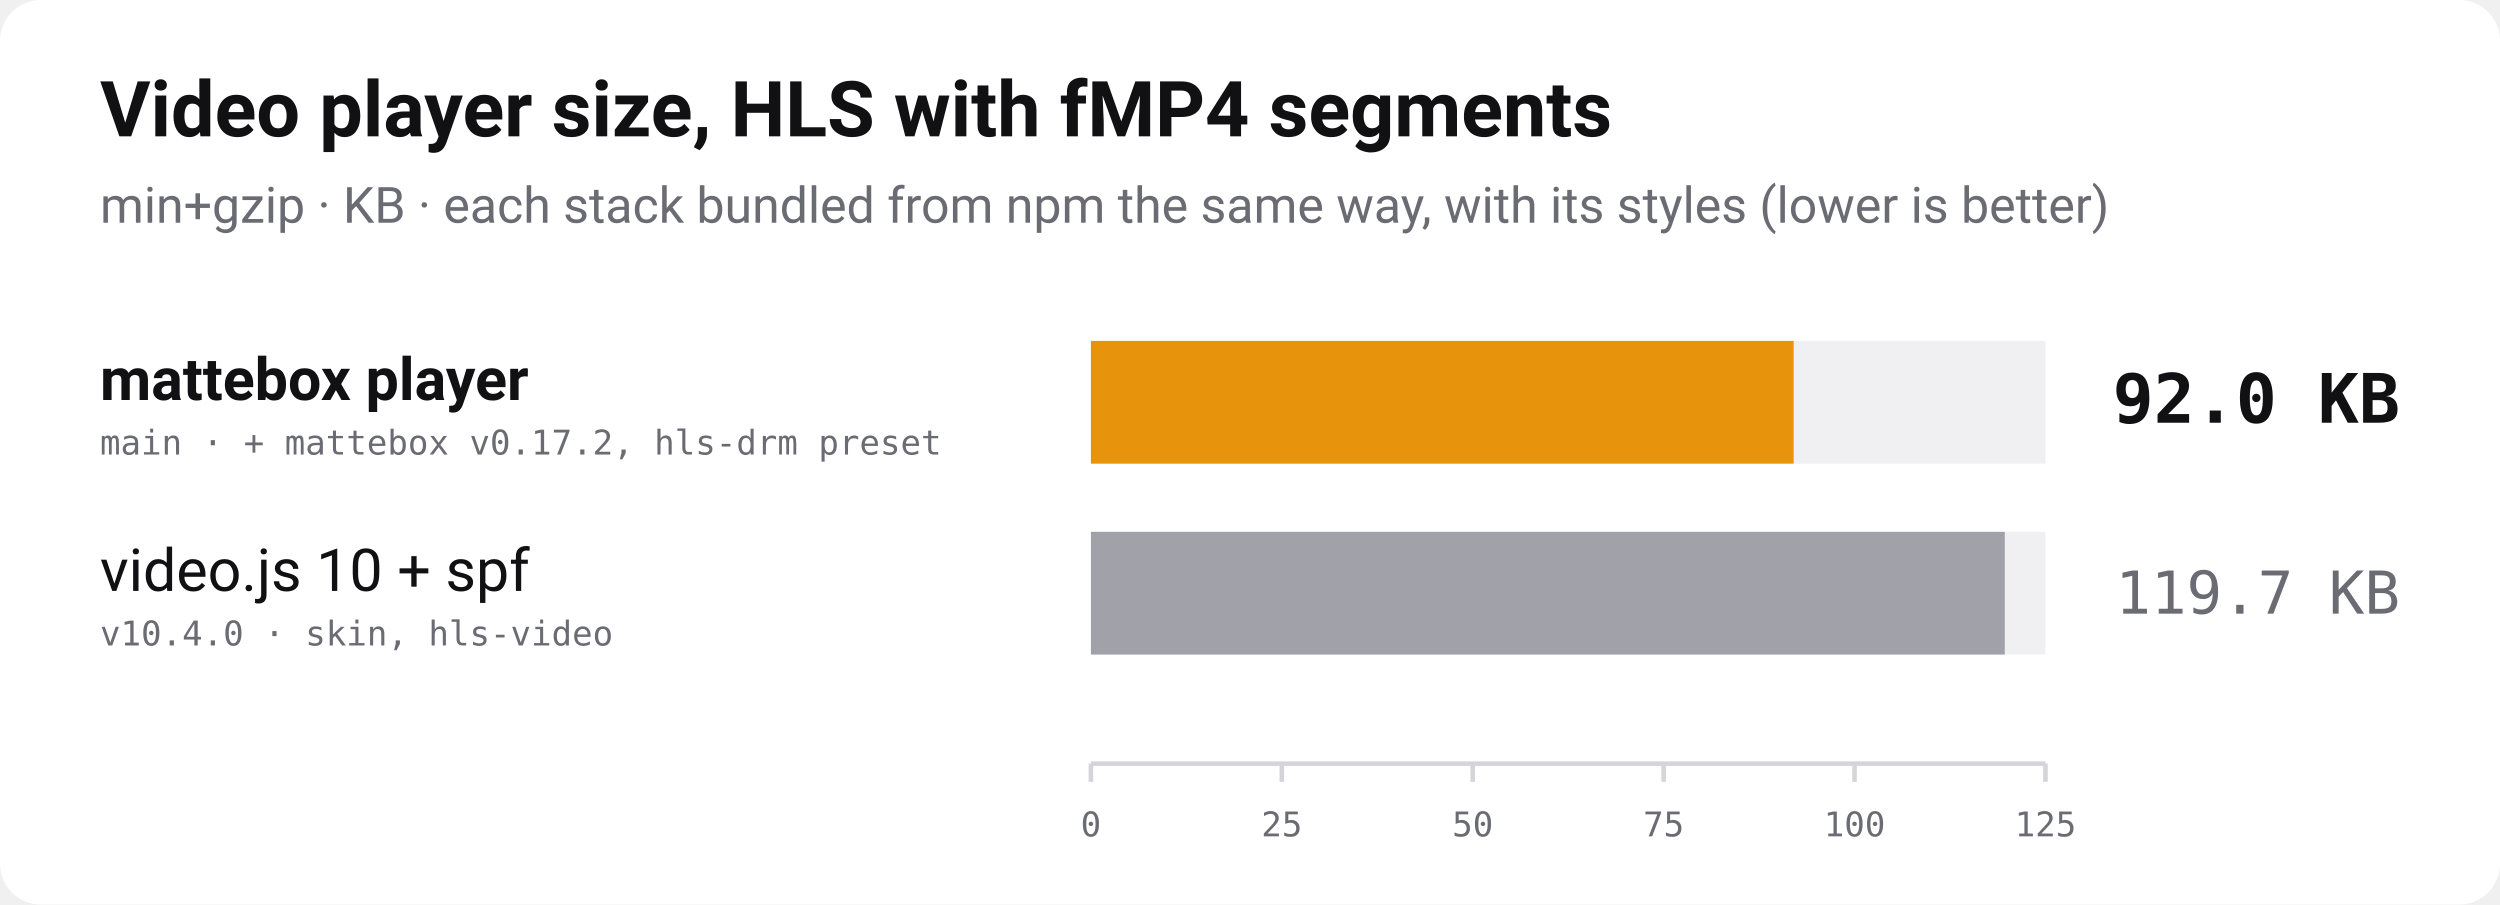
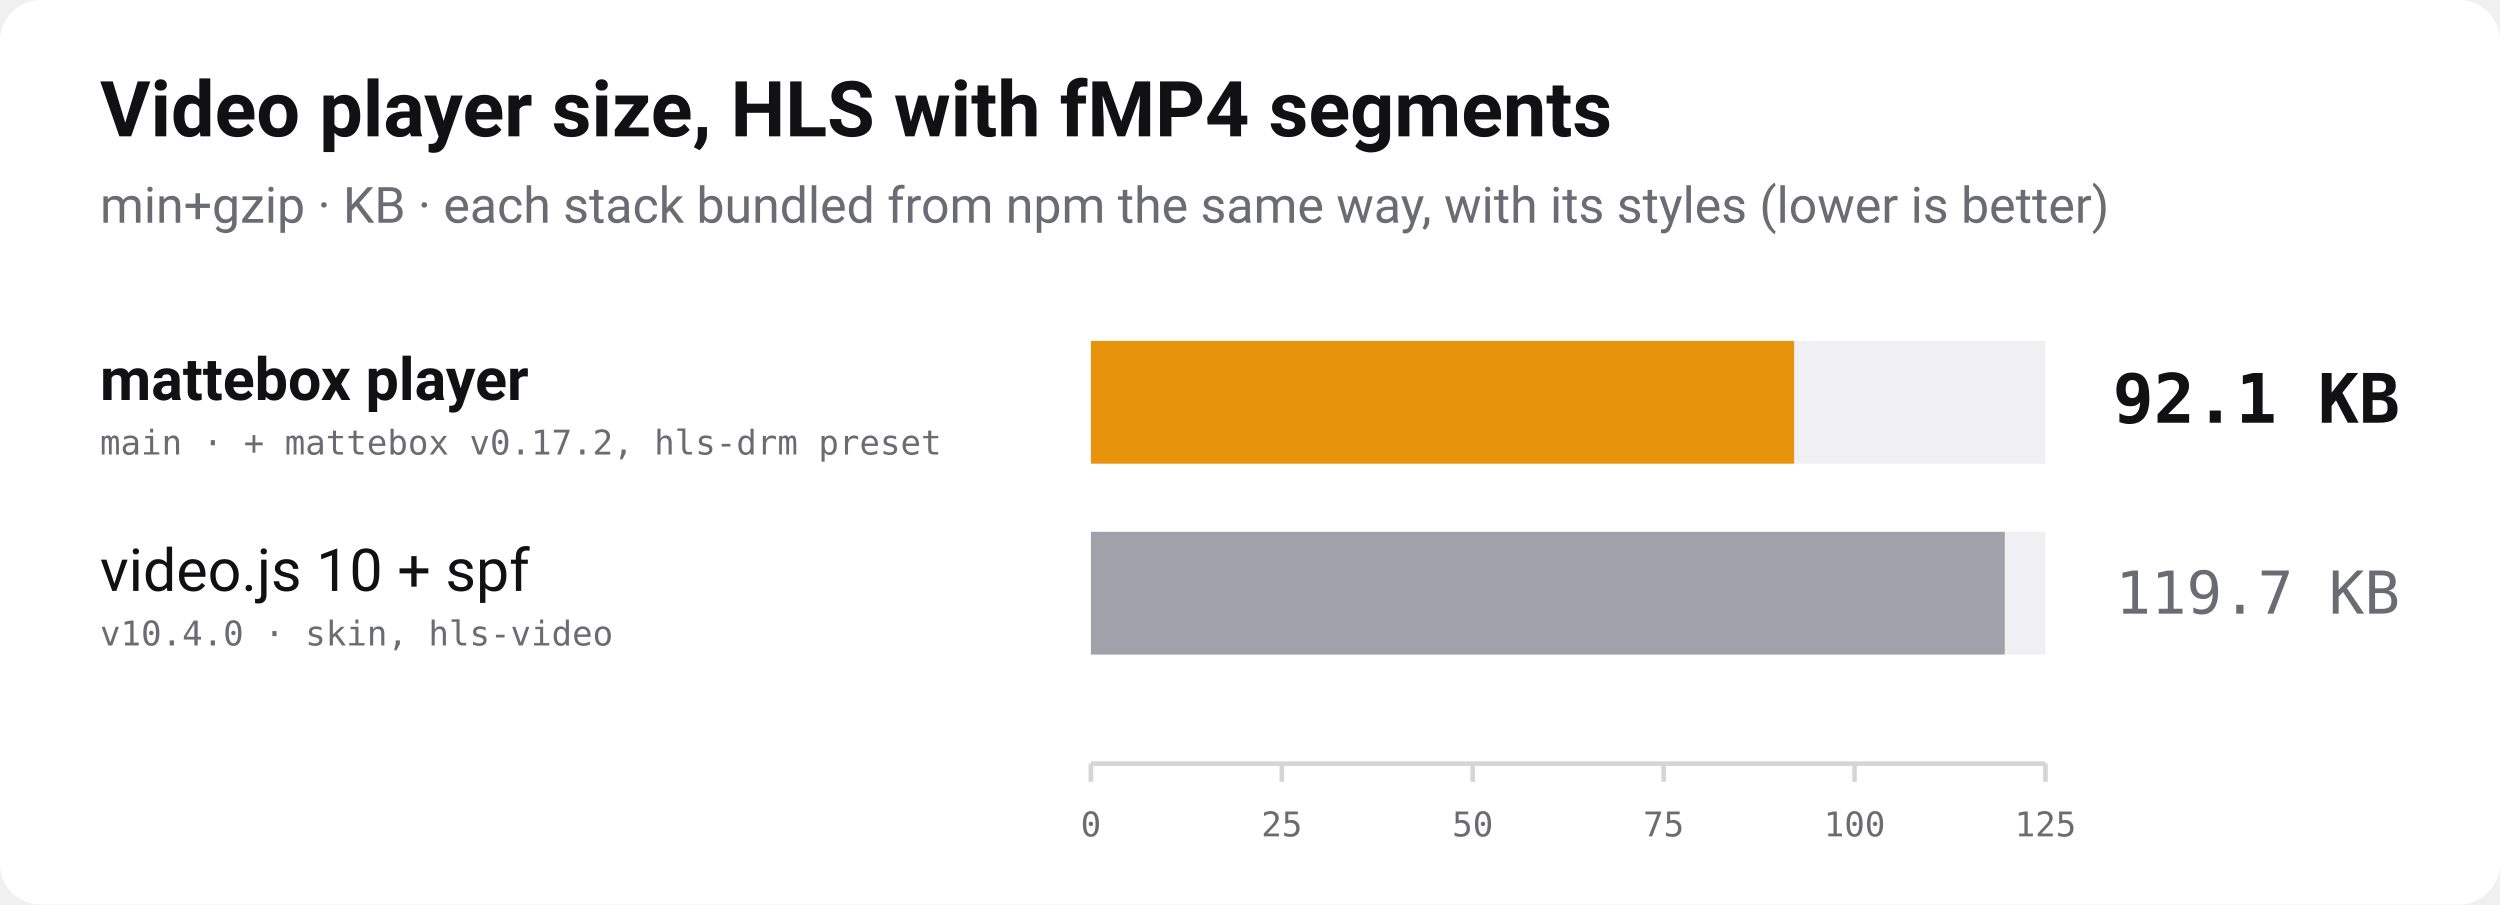
<svg xmlns="http://www.w3.org/2000/svg" width="1100" height="398" viewBox="0 0 1100 398" role="img" aria-label="Bundle size of video players with HLS playback of fMP4 segments, min+gzip, lower is better">
  <rect width="1100" height="398" rx="18" fill="#ffffff" />
  <text x="44" y="60" font-family="-apple-system, 'Segoe UI', Roboto, Helvetica, Arial, sans-serif" font-size="34" font-weight="700" fill="#111114">Video player size, HLS with fMP4 segments</text>
  <text x="44" y="98" font-family="-apple-system, 'Segoe UI', Roboto, Helvetica, Arial, sans-serif" font-size="22" fill="#6b6b74">min+gzip · KB · each stack bundled from npm the same way, with its styles (lower is better)</text>
  <text x="44" y="176" font-family="-apple-system, 'Segoe UI', Roboto, Helvetica, Arial, sans-serif" font-size="26" font-weight="700" fill="#111114">mattebox player</text>
  <text x="44" y="200" font-family="ui-monospace, 'SF Mono', Menlo, Consolas, monospace" font-size="15" fill="#6b6b74">main · + mattebox v0.17.2, hls-drm preset</text>
  <rect x="480" y="150" width="420" height="54" fill="#f0f0f3" />
-   <rect x="480" y="150" width="309.2" height="54" fill="#e8930c" />
-   <text x="1056" y="186" text-anchor="end" font-family="ui-monospace, 'SF Mono', Menlo, Consolas, monospace" font-size="30" font-weight="700" fill="#111114">92.0 KB</text>
+   <rect x="480" y="150" width="309.4" height="54" fill="#e8930c" />
+   <text x="1056" y="186" text-anchor="end" font-family="ui-monospace, 'SF Mono', Menlo, Consolas, monospace" font-size="30" font-weight="700" fill="#111114">92.1 KB</text>
  <text x="44" y="260" font-family="-apple-system, 'Segoe UI', Roboto, Helvetica, Arial, sans-serif" font-size="26" font-weight="400" fill="#111114">video.js 10 + spf</text>
  <text x="44" y="284" font-family="ui-monospace, 'SF Mono', Menlo, Consolas, monospace" font-size="15" fill="#6b6b74">v10.4.0 · skin, hls-video</text>
  <rect x="480" y="234" width="420" height="54" fill="#f0f0f3" />
  <rect x="480" y="234" width="402.1" height="54" fill="#a1a1aa" />
  <text x="1056" y="270" text-anchor="end" font-family="ui-monospace, 'SF Mono', Menlo, Consolas, monospace" font-size="26" font-weight="400" fill="#6b6b74">119.7 KB</text>
  <line x1="480" y1="336" x2="900" y2="336" stroke="#d4d4d9" stroke-width="2" />
  <line x1="480.0" y1="336" x2="480.0" y2="344" stroke="#d4d4d9" stroke-width="2" />
  <text x="480.0" y="368" text-anchor="middle" font-family="ui-monospace, 'SF Mono', Menlo, Consolas, monospace" font-size="15" fill="#6b6b74">0</text>
  <line x1="564.0" y1="336" x2="564.0" y2="344" stroke="#d4d4d9" stroke-width="2" />
  <text x="564.0" y="368" text-anchor="middle" font-family="ui-monospace, 'SF Mono', Menlo, Consolas, monospace" font-size="15" fill="#6b6b74">25</text>
  <line x1="648.0" y1="336" x2="648.0" y2="344" stroke="#d4d4d9" stroke-width="2" />
  <text x="648.0" y="368" text-anchor="middle" font-family="ui-monospace, 'SF Mono', Menlo, Consolas, monospace" font-size="15" fill="#6b6b74">50</text>
  <line x1="732.0" y1="336" x2="732.0" y2="344" stroke="#d4d4d9" stroke-width="2" />
  <text x="732.0" y="368" text-anchor="middle" font-family="ui-monospace, 'SF Mono', Menlo, Consolas, monospace" font-size="15" fill="#6b6b74">75</text>
  <line x1="816.0" y1="336" x2="816.0" y2="344" stroke="#d4d4d9" stroke-width="2" />
  <text x="816.0" y="368" text-anchor="middle" font-family="ui-monospace, 'SF Mono', Menlo, Consolas, monospace" font-size="15" fill="#6b6b74">100</text>
  <line x1="900.0" y1="336" x2="900.0" y2="344" stroke="#d4d4d9" stroke-width="2" />
  <text x="900.0" y="368" text-anchor="middle" font-family="ui-monospace, 'SF Mono', Menlo, Consolas, monospace" font-size="15" fill="#6b6b74">125</text>
</svg>
